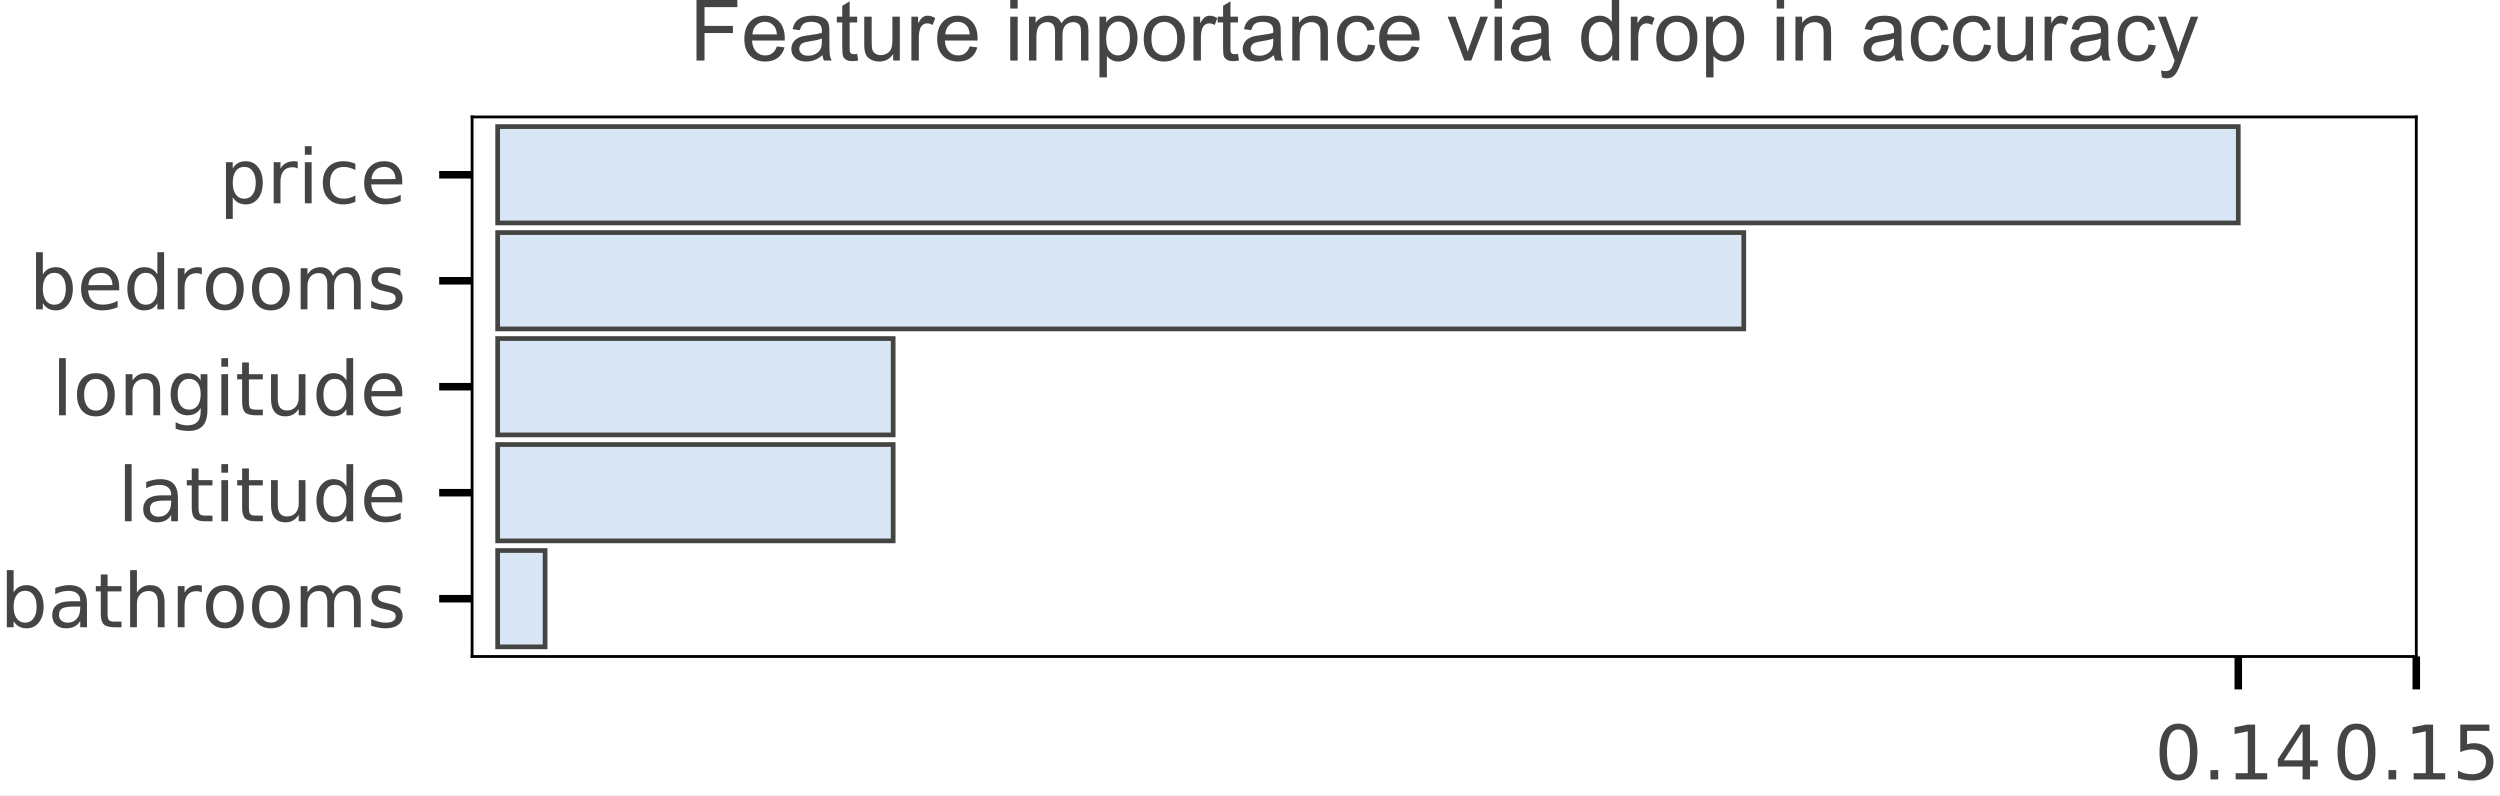
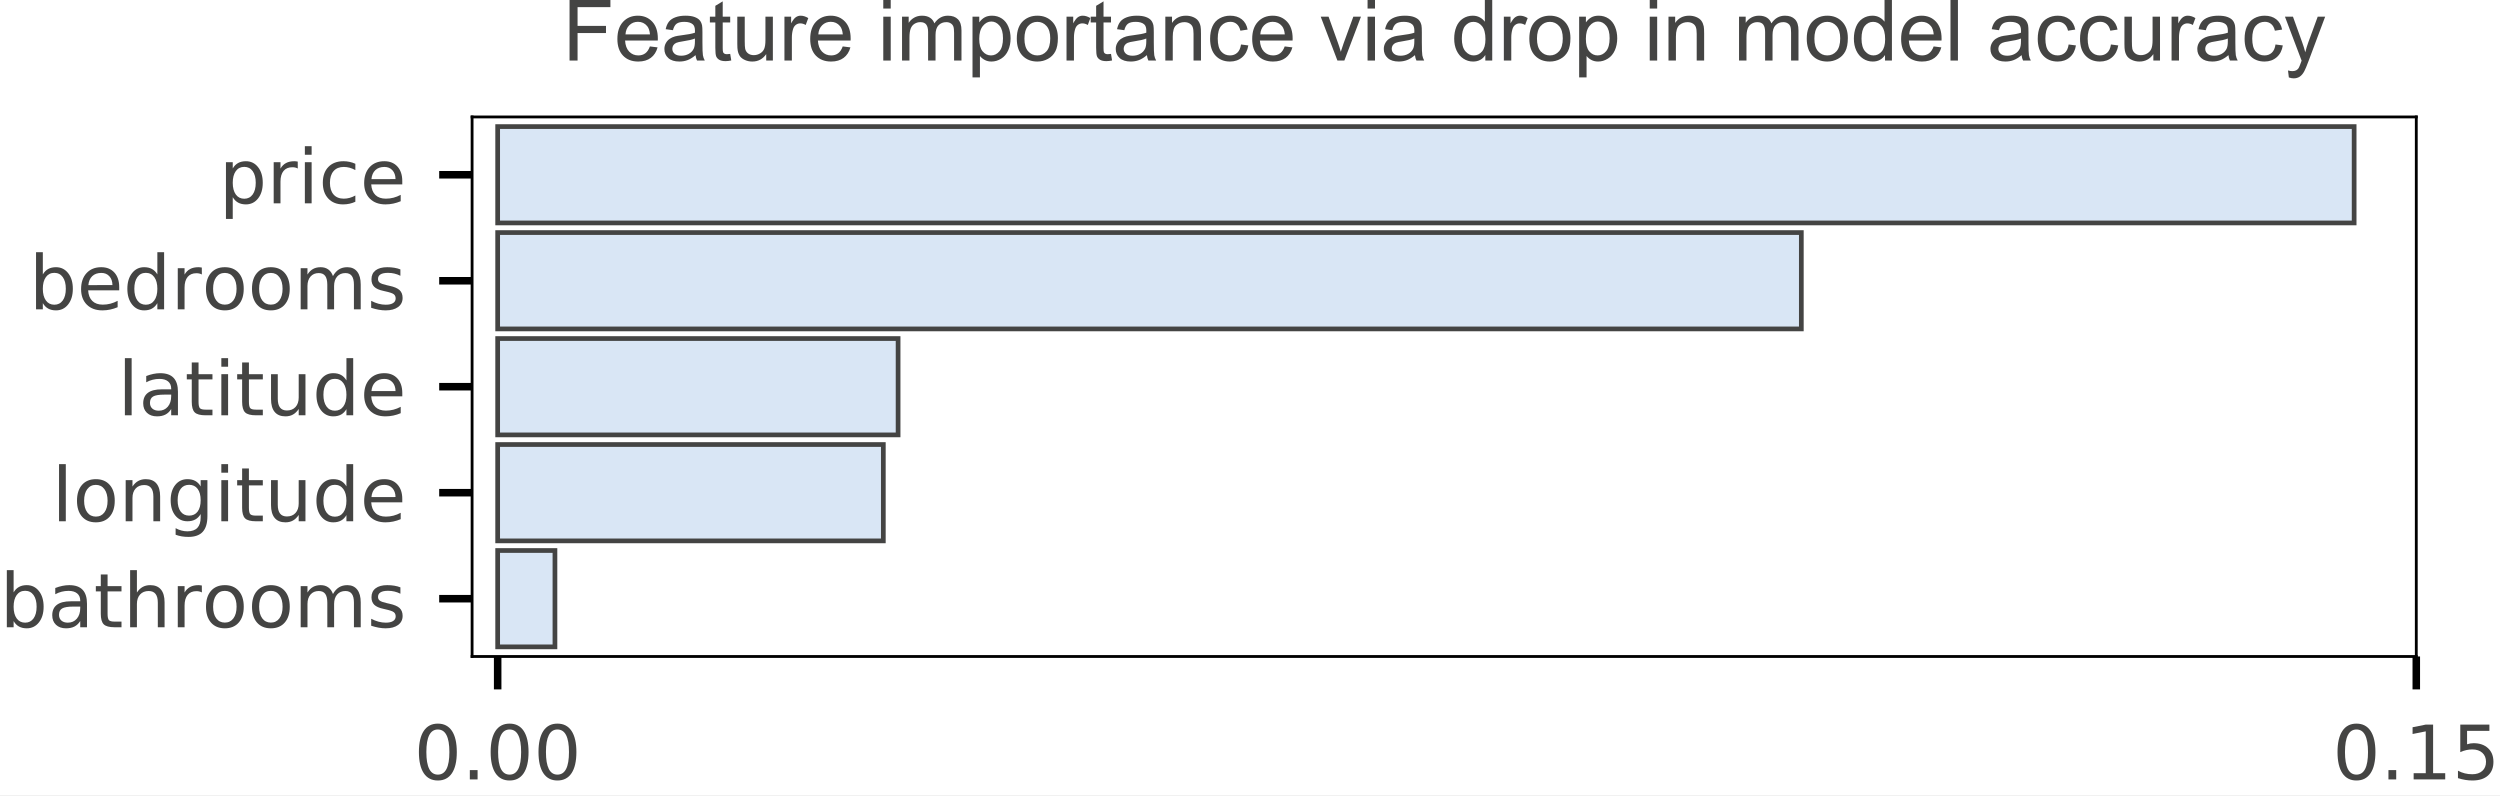
<svg xmlns="http://www.w3.org/2000/svg" xmlns:xlink="http://www.w3.org/1999/xlink" height="84.585pt" version="1.1" viewBox="0 0 265.967 84.585" width="265.967pt">
  <defs>
    <style type="text/css">
*{stroke-linecap:butt;stroke-linejoin:round;}
  </style>
  </defs>
  <g id="figure_1">
    <g id="patch_1">
      <path d="M 0 84.585  L 265.967 84.585  L 265.967 0  L 0 0  z " style="fill:#ffffff;" />
    </g>
    <g id="axes_1">
      <g id="patch_2">
        <path d="M 50.224 69.842  L 257.061 69.842  L 257.061 12.442  L 50.224 12.442  z " style="fill:#ffffff;" />
      </g>
      <g id="patch_3">
-         <path clip-path="url(#pf78693f84f)" d="M 52.945 13.467  L 238.124 13.467  L 238.124 23.717  L 52.945 23.717  z " style="fill:#d9e6f5;stroke:#444443;stroke-linejoin:miter;stroke-width:0.5;" />
+         <path clip-path="url(#p72141c09ae)" d="M 52.945 13.467  L 250.449 13.467  L 250.449 23.717  L 52.945 23.717  z " style="fill:#d9e6f5;stroke:#444443;stroke-linejoin:miter;stroke-width:0.5;" />
      </g>
      <g id="patch_4">
-         <path clip-path="url(#pf78693f84f)" d="M 52.945 24.742  L 185.515 24.742  L 185.515 34.992  L 52.945 34.992  z " style="fill:#d9e6f5;stroke:#444443;stroke-linejoin:miter;stroke-width:0.5;" />
+         <path clip-path="url(#p72141c09ae)" d="M 52.945 24.742  L 191.637 24.742  L 191.637 34.992  L 52.945 34.992  z " style="fill:#d9e6f5;stroke:#444443;stroke-linejoin:miter;stroke-width:0.5;" />
      </g>
      <g id="patch_5">
-         <path clip-path="url(#pf78693f84f)" d="M 52.945 36.017  L 95.021 36.017  L 95.021 46.267  L 52.945 46.267  z " style="fill:#d9e6f5;stroke:#444443;stroke-linejoin:miter;stroke-width:0.5;" />
+         <path clip-path="url(#p72141c09ae)" d="M 52.945 36.017  L 95.545 36.017  L 95.545 46.267  L 52.945 46.267  z " style="fill:#d9e6f5;stroke:#444443;stroke-linejoin:miter;stroke-width:0.5;" />
      </g>
      <g id="patch_6">
-         <path clip-path="url(#pf78693f84f)" d="M 52.945 47.292  L 95.021 47.292  L 95.021 57.542  L 52.945 57.542  z " style="fill:#d9e6f5;stroke:#444443;stroke-linejoin:miter;stroke-width:0.5;" />
+         <path clip-path="url(#p72141c09ae)" d="M 52.945 47.292  L 93.974 47.292  L 93.974 57.542  L 52.945 57.542  z " style="fill:#d9e6f5;stroke:#444443;stroke-linejoin:miter;stroke-width:0.5;" />
      </g>
      <g id="patch_7">
-         <path clip-path="url(#pf78693f84f)" d="M 52.945 58.567  L 57.991 58.567  L 57.991 68.817  L 52.945 68.817  z " style="fill:#d9e6f5;stroke:#444443;stroke-linejoin:miter;stroke-width:0.5;" />
+         <path clip-path="url(#p72141c09ae)" d="M 52.945 58.567  L 59.039 58.567  L 59.039 68.817  L 52.945 68.817  z " style="fill:#d9e6f5;stroke:#444443;stroke-linejoin:miter;stroke-width:0.5;" />
      </g>
      <g id="matplotlib.axis_1">
        <g id="xtick_1">
          <g id="line2d_1">
            <defs>
-               <path d="M 0 0  L 0 3.5  " id="m996b584a13" style="stroke:#000000;stroke-width:0.8;" />
-             </defs>
-             <g>
-               <use style="stroke:#000000;stroke-width:0.8;" x="238.124" xlink:href="#m996b584a13" y="69.842" />
+               <path d="M 0 0  L 0 3.5  " id="m2218de1c5b" style="stroke:#000000;stroke-width:0.8;" />
+             </defs>
+             <g>
+               <use style="stroke:#000000;stroke-width:0.8;" x="52.945" xlink:href="#m2218de1c5b" y="69.842" />
            </g>
          </g>
          <g id="text_1">
            <defs>
              <path d="M 31.781 66.406  Q 24.172 66.406 20.328 58.906  Q 16.5 51.422 16.5 36.375  Q 16.5 21.391 20.328 13.891  Q 24.172 6.391 31.781 6.391  Q 39.453 6.391 43.281 13.891  Q 47.125 21.391 47.125 36.375  Q 47.125 51.422 43.281 58.906  Q 39.453 66.406 31.781 66.406  z M 31.781 74.219  Q 44.047 74.219 50.516 64.516  Q 56.984 54.828 56.984 36.375  Q 56.984 17.969 50.516 8.266  Q 44.047 -1.422 31.781 -1.422  Q 19.531 -1.422 13.062 8.266  Q 6.594 17.969 6.594 36.375  Q 6.594 54.828 13.062 64.516  Q 19.531 74.219 31.781 74.219  z " id="DejaVuSans-30" />
              <path d="M 10.688 12.406  L 21 12.406  L 21 0  L 10.688 0  z " id="DejaVuSans-2e" />
-               <path d="M 12.406 8.297  L 28.516 8.297  L 28.516 63.922  L 10.984 60.406  L 10.984 69.391  L 28.422 72.906  L 38.281 72.906  L 38.281 8.297  L 54.391 8.297  L 54.391 0  L 12.406 0  z " id="DejaVuSans-31" />
-               <path d="M 37.797 64.312  L 12.891 25.391  L 37.797 25.391  z M 35.203 72.906  L 47.609 72.906  L 47.609 25.391  L 58.016 25.391  L 58.016 17.188  L 47.609 17.188  L 47.609 0  L 37.797 0  L 37.797 17.188  L 4.891 17.188  L 4.891 26.703  z " id="DejaVuSans-34" />
-             </defs>
-             <g style="fill:#444443;" transform="translate(229.218 82.92078)scale(0.08 -0.08)">
+             </defs>
+             <g style="fill:#444443;" transform="translate(44.03905 82.92078)scale(0.08 -0.08)">
              <use xlink:href="#DejaVuSans-30" />
              <use x="63.623" xlink:href="#DejaVuSans-2e" />
-               <use x="95.41" xlink:href="#DejaVuSans-31" />
-               <use x="159.033" xlink:href="#DejaVuSans-34" />
+               <use x="95.41" xlink:href="#DejaVuSans-30" />
+               <use x="159.033" xlink:href="#DejaVuSans-30" />
            </g>
          </g>
        </g>
        <g id="xtick_2">
          <g id="line2d_2">
            <g>
-               <use style="stroke:#000000;stroke-width:0.8;" x="257.061" xlink:href="#m996b584a13" y="69.842" />
+               <use style="stroke:#000000;stroke-width:0.8;" x="257.061" xlink:href="#m2218de1c5b" y="69.842" />
            </g>
          </g>
          <g id="text_2">
            <defs>
+               <path d="M 12.406 8.297  L 28.516 8.297  L 28.516 63.922  L 10.984 60.406  L 10.984 69.391  L 28.422 72.906  L 38.281 72.906  L 38.281 8.297  L 54.391 8.297  L 54.391 0  L 12.406 0  z " id="DejaVuSans-31" />
              <path d="M 10.797 72.906  L 49.516 72.906  L 49.516 64.594  L 19.828 64.594  L 19.828 46.734  Q 21.969 47.469 24.109 47.828  Q 26.266 48.188 28.422 48.188  Q 40.625 48.188 47.75 41.5  Q 54.891 34.812 54.891 23.391  Q 54.891 11.625 47.562 5.094  Q 40.234 -1.422 26.906 -1.422  Q 22.312 -1.422 17.547 -0.641  Q 12.797 0.141 7.719 1.703  L 7.719 11.625  Q 12.109 9.234 16.797 8.062  Q 21.484 6.891 26.703 6.891  Q 35.156 6.891 40.078 11.328  Q 45.016 15.766 45.016 23.391  Q 45.016 31 40.078 35.438  Q 35.156 39.891 26.703 39.891  Q 22.75 39.891 18.812 39.016  Q 14.891 38.141 10.797 36.281  z " id="DejaVuSans-35" />
            </defs>
            <g style="fill:#444443;" transform="translate(248.155 82.92078)scale(0.08 -0.08)">
              <use xlink:href="#DejaVuSans-30" />
              <use x="63.623" xlink:href="#DejaVuSans-2e" />
              <use x="95.41" xlink:href="#DejaVuSans-31" />
              <use x="159.033" xlink:href="#DejaVuSans-35" />
            </g>
          </g>
        </g>
      </g>
      <g id="matplotlib.axis_2">
        <g id="ytick_1">
          <g id="line2d_3">
            <defs>
-               <path d="M 0 0  L -3.5 0  " id="m9e685ba912" style="stroke:#000000;stroke-width:0.8;" />
-             </defs>
-             <g>
-               <use style="stroke:#000000;stroke-width:0.8;" x="50.224" xlink:href="#m9e685ba912" y="18.592" />
+               <path d="M 0 0  L -3.5 0  " id="mdaeafa44e7" style="stroke:#000000;stroke-width:0.8;" />
+             </defs>
+             <g>
+               <use style="stroke:#000000;stroke-width:0.8;" x="50.224" xlink:href="#mdaeafa44e7" y="18.592" />
            </g>
          </g>
          <g id="text_3">
            <defs>
              <path d="M 18.109 8.203  L 18.109 -20.797  L 9.078 -20.797  L 9.078 54.688  L 18.109 54.688  L 18.109 46.391  Q 20.953 51.266 25.266 53.625  Q 29.594 56 35.594 56  Q 45.562 56 51.781 48.094  Q 58.016 40.188 58.016 27.297  Q 58.016 14.406 51.781 6.484  Q 45.562 -1.422 35.594 -1.422  Q 29.594 -1.422 25.266 0.953  Q 20.953 3.328 18.109 8.203  z M 48.688 27.297  Q 48.688 37.203 44.609 42.844  Q 40.531 48.484 33.406 48.484  Q 26.266 48.484 22.188 42.844  Q 18.109 37.203 18.109 27.297  Q 18.109 17.391 22.188 11.75  Q 26.266 6.109 33.406 6.109  Q 40.531 6.109 44.609 11.75  Q 48.688 17.391 48.688 27.297  z " id="DejaVuSans-70" />
              <path d="M 41.109 46.297  Q 39.594 47.172 37.812 47.578  Q 36.031 48 33.891 48  Q 26.266 48 22.188 43.047  Q 18.109 38.094 18.109 28.812  L 18.109 0  L 9.078 0  L 9.078 54.688  L 18.109 54.688  L 18.109 46.188  Q 20.953 51.172 25.484 53.578  Q 30.031 56 36.531 56  Q 37.453 56 38.578 55.875  Q 39.703 55.766 41.062 55.516  z " id="DejaVuSans-72" />
              <path d="M 9.422 54.688  L 18.406 54.688  L 18.406 0  L 9.422 0  z M 9.422 75.984  L 18.406 75.984  L 18.406 64.594  L 9.422 64.594  z " id="DejaVuSans-69" />
              <path d="M 48.781 52.594  L 48.781 44.188  Q 44.969 46.297 41.141 47.344  Q 37.312 48.391 33.406 48.391  Q 24.656 48.391 19.812 42.844  Q 14.984 37.312 14.984 27.297  Q 14.984 17.281 19.812 11.734  Q 24.656 6.203 33.406 6.203  Q 37.312 6.203 41.141 7.25  Q 44.969 8.297 48.781 10.406  L 48.781 2.094  Q 45.016 0.344 40.984 -0.531  Q 36.969 -1.422 32.422 -1.422  Q 20.062 -1.422 12.781 6.344  Q 5.516 14.109 5.516 27.297  Q 5.516 40.672 12.859 48.328  Q 20.219 56 33.016 56  Q 37.156 56 41.109 55.141  Q 45.062 54.297 48.781 52.594  z " id="DejaVuSans-63" />
              <path d="M 56.203 29.594  L 56.203 25.203  L 14.891 25.203  Q 15.484 15.922 20.484 11.062  Q 25.484 6.203 34.422 6.203  Q 39.594 6.203 44.453 7.469  Q 49.312 8.734 54.109 11.281  L 54.109 2.781  Q 49.266 0.734 44.188 -0.344  Q 39.109 -1.422 33.891 -1.422  Q 20.797 -1.422 13.156 6.188  Q 5.516 13.812 5.516 26.812  Q 5.516 40.234 12.766 48.109  Q 20.016 56 32.328 56  Q 43.359 56 49.781 48.891  Q 56.203 41.797 56.203 29.594  z M 47.219 32.234  Q 47.125 39.594 43.094 43.984  Q 39.062 48.391 32.422 48.391  Q 24.906 48.391 20.391 44.141  Q 15.875 39.891 15.188 32.172  z " id="DejaVuSans-65" />
            </defs>
            <g style="fill:#444443;" transform="translate(23.3125 21.63141)scale(0.08 -0.08)">
              <use xlink:href="#DejaVuSans-70" />
              <use x="63.477" xlink:href="#DejaVuSans-72" />
              <use x="104.59" xlink:href="#DejaVuSans-69" />
              <use x="132.373" xlink:href="#DejaVuSans-63" />
              <use x="187.354" xlink:href="#DejaVuSans-65" />
            </g>
          </g>
        </g>
        <g id="ytick_2">
          <g id="line2d_4">
            <g>
-               <use style="stroke:#000000;stroke-width:0.8;" x="50.224" xlink:href="#m9e685ba912" y="29.867" />
+               <use style="stroke:#000000;stroke-width:0.8;" x="50.224" xlink:href="#mdaeafa44e7" y="29.867" />
            </g>
          </g>
          <g id="text_4">
            <defs>
              <path d="M 48.688 27.297  Q 48.688 37.203 44.609 42.844  Q 40.531 48.484 33.406 48.484  Q 26.266 48.484 22.188 42.844  Q 18.109 37.203 18.109 27.297  Q 18.109 17.391 22.188 11.75  Q 26.266 6.109 33.406 6.109  Q 40.531 6.109 44.609 11.75  Q 48.688 17.391 48.688 27.297  z M 18.109 46.391  Q 20.953 51.266 25.266 53.625  Q 29.594 56 35.594 56  Q 45.562 56 51.781 48.094  Q 58.016 40.188 58.016 27.297  Q 58.016 14.406 51.781 6.484  Q 45.562 -1.422 35.594 -1.422  Q 29.594 -1.422 25.266 0.953  Q 20.953 3.328 18.109 8.203  L 18.109 0  L 9.078 0  L 9.078 75.984  L 18.109 75.984  z " id="DejaVuSans-62" />
              <path d="M 45.406 46.391  L 45.406 75.984  L 54.391 75.984  L 54.391 0  L 45.406 0  L 45.406 8.203  Q 42.578 3.328 38.25 0.953  Q 33.938 -1.422 27.875 -1.422  Q 17.969 -1.422 11.734 6.484  Q 5.516 14.406 5.516 27.297  Q 5.516 40.188 11.734 48.094  Q 17.969 56 27.875 56  Q 33.938 56 38.25 53.625  Q 42.578 51.266 45.406 46.391  z M 14.797 27.297  Q 14.797 17.391 18.875 11.75  Q 22.953 6.109 30.078 6.109  Q 37.203 6.109 41.297 11.75  Q 45.406 17.391 45.406 27.297  Q 45.406 37.203 41.297 42.844  Q 37.203 48.484 30.078 48.484  Q 22.953 48.484 18.875 42.844  Q 14.797 37.203 14.797 27.297  z " id="DejaVuSans-64" />
              <path d="M 30.609 48.391  Q 23.391 48.391 19.188 42.75  Q 14.984 37.109 14.984 27.297  Q 14.984 17.484 19.156 11.844  Q 23.344 6.203 30.609 6.203  Q 37.797 6.203 41.984 11.859  Q 46.188 17.531 46.188 27.297  Q 46.188 37.016 41.984 42.703  Q 37.797 48.391 30.609 48.391  z M 30.609 56  Q 42.328 56 49.016 48.375  Q 55.719 40.766 55.719 27.297  Q 55.719 13.875 49.016 6.219  Q 42.328 -1.422 30.609 -1.422  Q 18.844 -1.422 12.172 6.219  Q 5.516 13.875 5.516 27.297  Q 5.516 40.766 12.172 48.375  Q 18.844 56 30.609 56  z " id="DejaVuSans-6f" />
              <path d="M 52 44.188  Q 55.375 50.25 60.062 53.125  Q 64.75 56 71.094 56  Q 79.641 56 84.281 50.016  Q 88.922 44.047 88.922 33.016  L 88.922 0  L 79.891 0  L 79.891 32.719  Q 79.891 40.578 77.094 44.375  Q 74.312 48.188 68.609 48.188  Q 61.625 48.188 57.562 43.547  Q 53.516 38.922 53.516 30.906  L 53.516 0  L 44.484 0  L 44.484 32.719  Q 44.484 40.625 41.703 44.406  Q 38.922 48.188 33.109 48.188  Q 26.219 48.188 22.156 43.531  Q 18.109 38.875 18.109 30.906  L 18.109 0  L 9.078 0  L 9.078 54.688  L 18.109 54.688  L 18.109 46.188  Q 21.188 51.219 25.484 53.609  Q 29.781 56 35.688 56  Q 41.656 56 45.828 52.969  Q 50 49.953 52 44.188  z " id="DejaVuSans-6d" />
              <path d="M 44.281 53.078  L 44.281 44.578  Q 40.484 46.531 36.375 47.5  Q 32.281 48.484 27.875 48.484  Q 21.188 48.484 17.844 46.438  Q 14.5 44.391 14.5 40.281  Q 14.5 37.156 16.891 35.375  Q 19.281 33.594 26.516 31.984  L 29.594 31.297  Q 39.156 29.25 43.188 25.516  Q 47.219 21.781 47.219 15.094  Q 47.219 7.469 41.188 3.016  Q 35.156 -1.422 24.609 -1.422  Q 20.219 -1.422 15.453 -0.562  Q 10.688 0.297 5.422 2  L 5.422 11.281  Q 10.406 8.688 15.234 7.391  Q 20.062 6.109 24.812 6.109  Q 31.156 6.109 34.562 8.281  Q 37.984 10.453 37.984 14.406  Q 37.984 18.062 35.516 20.016  Q 33.062 21.969 24.703 23.781  L 21.578 24.516  Q 13.234 26.266 9.516 29.906  Q 5.812 33.547 5.812 39.891  Q 5.812 47.609 11.281 51.797  Q 16.75 56 26.812 56  Q 31.781 56 36.172 55.266  Q 40.578 54.547 44.281 53.078  z " id="DejaVuSans-73" />
            </defs>
            <g style="fill:#444443;" transform="translate(3.1075 32.90641)scale(0.08 -0.08)">
              <use xlink:href="#DejaVuSans-62" />
              <use x="63.477" xlink:href="#DejaVuSans-65" />
              <use x="125" xlink:href="#DejaVuSans-64" />
              <use x="188.477" xlink:href="#DejaVuSans-72" />
              <use x="229.559" xlink:href="#DejaVuSans-6f" />
              <use x="290.74" xlink:href="#DejaVuSans-6f" />
              <use x="351.922" xlink:href="#DejaVuSans-6d" />
              <use x="449.334" xlink:href="#DejaVuSans-73" />
            </g>
          </g>
        </g>
        <g id="ytick_3">
          <g id="line2d_5">
            <g>
-               <use style="stroke:#000000;stroke-width:0.8;" x="50.224" xlink:href="#m9e685ba912" y="41.142" />
+               <use style="stroke:#000000;stroke-width:0.8;" x="50.224" xlink:href="#mdaeafa44e7" y="41.142" />
            </g>
          </g>
          <g id="text_5">
            <defs>
              <path d="M 9.422 75.984  L 18.406 75.984  L 18.406 0  L 9.422 0  z " id="DejaVuSans-6c" />
+               <path d="M 34.281 27.484  Q 23.391 27.484 19.188 25  Q 14.984 22.516 14.984 16.5  Q 14.984 11.719 18.141 8.906  Q 21.297 6.109 26.703 6.109  Q 34.188 6.109 38.703 11.406  Q 43.219 16.703 43.219 25.484  L 43.219 27.484  z M 52.203 31.203  L 52.203 0  L 43.219 0  L 43.219 8.297  Q 40.141 3.328 35.547 0.953  Q 30.953 -1.422 24.312 -1.422  Q 15.922 -1.422 10.953 3.297  Q 6 8.016 6 15.922  Q 6 25.141 12.172 29.828  Q 18.359 34.516 30.609 34.516  L 43.219 34.516  L 43.219 35.406  Q 43.219 41.609 39.141 45  Q 35.062 48.391 27.688 48.391  Q 23 48.391 18.547 47.266  Q 14.109 46.141 10.016 43.891  L 10.016 52.203  Q 14.938 54.109 19.578 55.047  Q 24.219 56 28.609 56  Q 40.484 56 46.344 49.844  Q 52.203 43.703 52.203 31.203  z " id="DejaVuSans-61" />
+               <path d="M 18.312 70.219  L 18.312 54.688  L 36.812 54.688  L 36.812 47.703  L 18.312 47.703  L 18.312 18.016  Q 18.312 11.328 20.141 9.422  Q 21.969 7.516 27.594 7.516  L 36.812 7.516  L 36.812 0  L 27.594 0  Q 17.188 0 13.234 3.875  Q 9.281 7.766 9.281 18.016  L 9.281 47.703  L 2.688 47.703  L 2.688 54.688  L 9.281 54.688  L 9.281 70.219  z " id="DejaVuSans-74" />
+               <path d="M 8.5 21.578  L 8.5 54.688  L 17.484 54.688  L 17.484 21.922  Q 17.484 14.156 20.5 10.266  Q 23.531 6.391 29.594 6.391  Q 36.859 6.391 41.078 11.031  Q 45.312 15.672 45.312 23.688  L 45.312 54.688  L 54.297 54.688  L 54.297 0  L 45.312 0  L 45.312 8.406  Q 42.047 3.422 37.719 1  Q 33.406 -1.422 27.688 -1.422  Q 18.266 -1.422 13.375 4.438  Q 8.5 10.297 8.5 21.578  z M 31.109 56  z " id="DejaVuSans-75" />
+             </defs>
+             <g style="fill:#444443;" transform="translate(12.5325 44.18141)scale(0.08 -0.08)">
+               <use xlink:href="#DejaVuSans-6c" />
+               <use x="27.783" xlink:href="#DejaVuSans-61" />
+               <use x="89.062" xlink:href="#DejaVuSans-74" />
+               <use x="128.271" xlink:href="#DejaVuSans-69" />
+               <use x="156.055" xlink:href="#DejaVuSans-74" />
+               <use x="195.264" xlink:href="#DejaVuSans-75" />
+               <use x="258.643" xlink:href="#DejaVuSans-64" />
+               <use x="322.119" xlink:href="#DejaVuSans-65" />
+             </g>
+           </g>
+         </g>
+         <g id="ytick_4">
+           <g id="line2d_6">
+             <g>
+               <use style="stroke:#000000;stroke-width:0.8;" x="50.224" xlink:href="#mdaeafa44e7" y="52.417" />
+             </g>
+           </g>
+           <g id="text_6">
+             <defs>
              <path d="M 54.891 33.016  L 54.891 0  L 45.906 0  L 45.906 32.719  Q 45.906 40.484 42.875 44.328  Q 39.844 48.188 33.797 48.188  Q 26.516 48.188 22.312 43.547  Q 18.109 38.922 18.109 30.906  L 18.109 0  L 9.078 0  L 9.078 54.688  L 18.109 54.688  L 18.109 46.188  Q 21.344 51.125 25.703 53.562  Q 30.078 56 35.797 56  Q 45.219 56 50.047 50.172  Q 54.891 44.344 54.891 33.016  z " id="DejaVuSans-6e" />
              <path d="M 45.406 27.984  Q 45.406 37.75 41.375 43.109  Q 37.359 48.484 30.078 48.484  Q 22.859 48.484 18.828 43.109  Q 14.797 37.75 14.797 27.984  Q 14.797 18.266 18.828 12.891  Q 22.859 7.516 30.078 7.516  Q 37.359 7.516 41.375 12.891  Q 45.406 18.266 45.406 27.984  z M 54.391 6.781  Q 54.391 -7.172 48.188 -13.984  Q 42 -20.797 29.203 -20.797  Q 24.469 -20.797 20.266 -20.094  Q 16.062 -19.391 12.109 -17.922  L 12.109 -9.188  Q 16.062 -11.328 19.922 -12.344  Q 23.781 -13.375 27.781 -13.375  Q 36.625 -13.375 41.016 -8.766  Q 45.406 -4.156 45.406 5.172  L 45.406 9.625  Q 42.625 4.781 38.281 2.391  Q 33.938 0 27.875 0  Q 17.828 0 11.672 7.656  Q 5.516 15.328 5.516 27.984  Q 5.516 40.672 11.672 48.328  Q 17.828 56 27.875 56  Q 33.938 56 38.281 53.609  Q 42.625 51.219 45.406 46.391  L 45.406 54.688  L 54.391 54.688  z " id="DejaVuSans-67" />
-               <path d="M 18.312 70.219  L 18.312 54.688  L 36.812 54.688  L 36.812 47.703  L 18.312 47.703  L 18.312 18.016  Q 18.312 11.328 20.141 9.422  Q 21.969 7.516 27.594 7.516  L 36.812 7.516  L 36.812 0  L 27.594 0  Q 17.188 0 13.234 3.875  Q 9.281 7.766 9.281 18.016  L 9.281 47.703  L 2.688 47.703  L 2.688 54.688  L 9.281 54.688  L 9.281 70.219  z " id="DejaVuSans-74" />
-               <path d="M 8.5 21.578  L 8.5 54.688  L 17.484 54.688  L 17.484 21.922  Q 17.484 14.156 20.5 10.266  Q 23.531 6.391 29.594 6.391  Q 36.859 6.391 41.078 11.031  Q 45.312 15.672 45.312 23.688  L 45.312 54.688  L 54.297 54.688  L 54.297 0  L 45.312 0  L 45.312 8.406  Q 42.047 3.422 37.719 1  Q 33.406 -1.422 27.688 -1.422  Q 18.266 -1.422 13.375 4.438  Q 8.5 10.297 8.5 21.578  z M 31.109 56  z " id="DejaVuSans-75" />
-             </defs>
-             <g style="fill:#444443;" transform="translate(5.5275 44.18141)scale(0.08 -0.08)">
+             </defs>
+             <g style="fill:#444443;" transform="translate(5.5275 55.45641)scale(0.08 -0.08)">
              <use xlink:href="#DejaVuSans-6c" />
              <use x="27.783" xlink:href="#DejaVuSans-6f" />
              <use x="88.965" xlink:href="#DejaVuSans-6e" />
              <use x="152.344" xlink:href="#DejaVuSans-67" />
              <use x="215.82" xlink:href="#DejaVuSans-69" />
              <use x="243.604" xlink:href="#DejaVuSans-74" />
              <use x="282.812" xlink:href="#DejaVuSans-75" />
              <use x="346.191" xlink:href="#DejaVuSans-64" />
              <use x="409.668" xlink:href="#DejaVuSans-65" />
            </g>
          </g>
        </g>
-         <g id="ytick_4">
-           <g id="line2d_6">
-             <g>
-               <use style="stroke:#000000;stroke-width:0.8;" x="50.224" xlink:href="#m9e685ba912" y="52.417" />
-             </g>
-           </g>
-           <g id="text_6">
-             <defs>
-               <path d="M 34.281 27.484  Q 23.391 27.484 19.188 25  Q 14.984 22.516 14.984 16.5  Q 14.984 11.719 18.141 8.906  Q 21.297 6.109 26.703 6.109  Q 34.188 6.109 38.703 11.406  Q 43.219 16.703 43.219 25.484  L 43.219 27.484  z M 52.203 31.203  L 52.203 0  L 43.219 0  L 43.219 8.297  Q 40.141 3.328 35.547 0.953  Q 30.953 -1.422 24.312 -1.422  Q 15.922 -1.422 10.953 3.297  Q 6 8.016 6 15.922  Q 6 25.141 12.172 29.828  Q 18.359 34.516 30.609 34.516  L 43.219 34.516  L 43.219 35.406  Q 43.219 41.609 39.141 45  Q 35.062 48.391 27.688 48.391  Q 23 48.391 18.547 47.266  Q 14.109 46.141 10.016 43.891  L 10.016 52.203  Q 14.938 54.109 19.578 55.047  Q 24.219 56 28.609 56  Q 40.484 56 46.344 49.844  Q 52.203 43.703 52.203 31.203  z " id="DejaVuSans-61" />
-             </defs>
-             <g style="fill:#444443;" transform="translate(12.5325 55.45641)scale(0.08 -0.08)">
-               <use xlink:href="#DejaVuSans-6c" />
-               <use x="27.783" xlink:href="#DejaVuSans-61" />
-               <use x="89.062" xlink:href="#DejaVuSans-74" />
-               <use x="128.271" xlink:href="#DejaVuSans-69" />
-               <use x="156.055" xlink:href="#DejaVuSans-74" />
-               <use x="195.264" xlink:href="#DejaVuSans-75" />
-               <use x="258.643" xlink:href="#DejaVuSans-64" />
-               <use x="322.119" xlink:href="#DejaVuSans-65" />
-             </g>
-           </g>
-         </g>
        <g id="ytick_5">
          <g id="line2d_7">
            <g>
-               <use style="stroke:#000000;stroke-width:0.8;" x="50.224" xlink:href="#m9e685ba912" y="63.692" />
+               <use style="stroke:#000000;stroke-width:0.8;" x="50.224" xlink:href="#mdaeafa44e7" y="63.692" />
            </g>
          </g>
          <g id="text_7">
            <defs>
              <path d="M 54.891 33.016  L 54.891 0  L 45.906 0  L 45.906 32.719  Q 45.906 40.484 42.875 44.328  Q 39.844 48.188 33.797 48.188  Q 26.516 48.188 22.312 43.547  Q 18.109 38.922 18.109 30.906  L 18.109 0  L 9.078 0  L 9.078 75.984  L 18.109 75.984  L 18.109 46.188  Q 21.344 51.125 25.703 53.562  Q 30.078 56 35.797 56  Q 45.219 56 50.047 50.172  Q 54.891 44.344 54.891 33.016  z " id="DejaVuSans-68" />
            </defs>
            <g style="fill:#444443;" transform="translate(0 66.73141)scale(0.08 -0.08)">
              <use xlink:href="#DejaVuSans-62" />
              <use x="63.477" xlink:href="#DejaVuSans-61" />
              <use x="124.756" xlink:href="#DejaVuSans-74" />
              <use x="163.965" xlink:href="#DejaVuSans-68" />
              <use x="227.344" xlink:href="#DejaVuSans-72" />
              <use x="268.426" xlink:href="#DejaVuSans-6f" />
              <use x="329.607" xlink:href="#DejaVuSans-6f" />
              <use x="390.789" xlink:href="#DejaVuSans-6d" />
              <use x="488.201" xlink:href="#DejaVuSans-73" />
            </g>
          </g>
        </g>
      </g>
      <g id="patch_8">
        <path d="M 50.224 69.842  L 50.224 12.442  " style="fill:none;stroke:#000000;stroke-linecap:square;stroke-linejoin:miter;stroke-width:0.3;" />
      </g>
      <g id="patch_9">
        <path d="M 257.061 69.842  L 257.061 12.442  " style="fill:none;stroke:#000000;stroke-linecap:square;stroke-linejoin:miter;stroke-width:0.3;" />
      </g>
      <g id="patch_10">
        <path d="M 50.224 69.842  L 257.061 69.842  " style="fill:none;stroke:#000000;stroke-linecap:square;stroke-linejoin:miter;stroke-width:0.3;" />
      </g>
      <g id="patch_11">
        <path d="M 50.224 12.442  L 257.061 12.442  " style="fill:none;stroke:#000000;stroke-linecap:square;stroke-linejoin:miter;stroke-width:0.3;" />
      </g>
      <g id="text_8">
        <defs>
          <path d="M 8.203 0  L 8.203 71.578  L 56.5 71.578  L 56.5 63.141  L 17.672 63.141  L 17.672 40.969  L 51.266 40.969  L 51.266 32.516  L 17.672 32.516  L 17.672 0  z " id="ArialMT-46" />
          <path d="M 42.094 16.703  L 51.172 15.578  Q 49.031 7.625 43.219 3.219  Q 37.406 -1.172 28.375 -1.172  Q 17 -1.172 10.328 5.828  Q 3.656 12.844 3.656 25.484  Q 3.656 38.578 10.391 45.797  Q 17.141 53.031 27.875 53.031  Q 38.281 53.031 44.875 45.953  Q 51.469 38.875 51.469 26.031  Q 51.469 25.25 51.422 23.688  L 12.75 23.688  Q 13.234 15.141 17.578 10.594  Q 21.922 6.062 28.422 6.062  Q 33.25 6.062 36.672 8.594  Q 40.094 11.141 42.094 16.703  z M 13.234 30.906  L 42.188 30.906  Q 41.609 37.453 38.875 40.719  Q 34.672 45.797 27.984 45.797  Q 21.922 45.797 17.797 41.75  Q 13.672 37.703 13.234 30.906  z " id="ArialMT-65" />
          <path d="M 40.438 6.391  Q 35.547 2.25 31.031 0.531  Q 26.516 -1.172 21.344 -1.172  Q 12.797 -1.172 8.203 3  Q 3.609 7.172 3.609 13.672  Q 3.609 17.484 5.344 20.625  Q 7.078 23.781 9.891 25.688  Q 12.703 27.594 16.219 28.562  Q 18.797 29.25 24.031 29.891  Q 34.672 31.156 39.703 32.906  Q 39.75 34.719 39.75 35.203  Q 39.75 40.578 37.25 42.781  Q 33.891 45.75 27.25 45.75  Q 21.047 45.75 18.094 43.578  Q 15.141 41.406 13.719 35.891  L 5.125 37.062  Q 6.297 42.578 8.984 45.969  Q 11.672 49.359 16.75 51.188  Q 21.828 53.031 28.516 53.031  Q 35.156 53.031 39.297 51.469  Q 43.453 49.906 45.406 47.531  Q 47.359 45.172 48.141 41.547  Q 48.578 39.312 48.578 33.453  L 48.578 21.734  Q 48.578 9.469 49.141 6.219  Q 49.703 2.984 51.375 0  L 42.188 0  Q 40.828 2.734 40.438 6.391  z M 39.703 26.031  Q 34.906 24.078 25.344 22.703  Q 19.922 21.922 17.672 20.938  Q 15.438 19.969 14.203 18.094  Q 12.984 16.219 12.984 13.922  Q 12.984 10.406 15.641 8.062  Q 18.312 5.719 23.438 5.719  Q 28.516 5.719 32.469 7.938  Q 36.422 10.156 38.281 14.016  Q 39.703 17 39.703 22.797  z " id="ArialMT-61" />
          <path d="M 25.781 7.859  L 27.047 0.094  Q 23.344 -0.688 20.406 -0.688  Q 15.625 -0.688 12.984 0.828  Q 10.359 2.344 9.281 4.812  Q 8.203 7.281 8.203 15.188  L 8.203 45.016  L 1.766 45.016  L 1.766 51.859  L 8.203 51.859  L 8.203 64.703  L 16.938 69.969  L 16.938 51.859  L 25.781 51.859  L 25.781 45.016  L 16.938 45.016  L 16.938 14.703  Q 16.938 10.938 17.406 9.859  Q 17.875 8.797 18.922 8.156  Q 19.969 7.516 21.922 7.516  Q 23.391 7.516 25.781 7.859  z " id="ArialMT-74" />
          <path d="M 40.578 0  L 40.578 7.625  Q 34.516 -1.172 24.125 -1.172  Q 19.531 -1.172 15.547 0.578  Q 11.578 2.344 9.641 5  Q 7.719 7.672 6.938 11.531  Q 6.391 14.109 6.391 19.734  L 6.391 51.859  L 15.188 51.859  L 15.188 23.094  Q 15.188 16.219 15.719 13.812  Q 16.547 10.359 19.234 8.375  Q 21.922 6.391 25.875 6.391  Q 29.828 6.391 33.297 8.422  Q 36.766 10.453 38.203 13.938  Q 39.656 17.438 39.656 24.078  L 39.656 51.859  L 48.438 51.859  L 48.438 0  z " id="ArialMT-75" />
          <path d="M 6.5 0  L 6.5 51.859  L 14.406 51.859  L 14.406 44  Q 17.438 49.516 20 51.266  Q 22.562 53.031 25.641 53.031  Q 30.078 53.031 34.672 50.203  L 31.641 42.047  Q 28.422 43.953 25.203 43.953  Q 22.312 43.953 20.016 42.219  Q 17.719 40.484 16.75 37.406  Q 15.281 32.719 15.281 27.156  L 15.281 0  z " id="ArialMT-72" />
          <path id="ArialMT-20" />
          <path d="M 6.641 61.469  L 6.641 71.578  L 15.438 71.578  L 15.438 61.469  z M 6.641 0  L 6.641 51.859  L 15.438 51.859  L 15.438 0  z " id="ArialMT-69" />
          <path d="M 6.594 0  L 6.594 51.859  L 14.453 51.859  L 14.453 44.578  Q 16.891 48.391 20.938 50.703  Q 25 53.031 30.172 53.031  Q 35.938 53.031 39.625 50.641  Q 43.312 48.25 44.828 43.953  Q 50.984 53.031 60.844 53.031  Q 68.562 53.031 72.703 48.75  Q 76.859 44.484 76.859 35.594  L 76.859 0  L 68.109 0  L 68.109 32.672  Q 68.109 37.938 67.25 40.25  Q 66.406 42.578 64.156 43.984  Q 61.922 45.406 58.891 45.406  Q 53.422 45.406 49.797 41.766  Q 46.188 38.141 46.188 30.125  L 46.188 0  L 37.406 0  L 37.406 33.688  Q 37.406 39.547 35.25 42.469  Q 33.109 45.406 28.219 45.406  Q 24.516 45.406 21.359 43.453  Q 18.219 41.5 16.797 37.734  Q 15.375 33.984 15.375 26.906  L 15.375 0  z " id="ArialMT-6d" />
          <path d="M 6.594 -19.875  L 6.594 51.859  L 14.594 51.859  L 14.594 45.125  Q 17.438 49.078 21 51.047  Q 24.562 53.031 29.641 53.031  Q 36.281 53.031 41.359 49.609  Q 46.438 46.188 49.016 39.953  Q 51.609 33.734 51.609 26.312  Q 51.609 18.359 48.75 11.984  Q 45.906 5.609 40.453 2.219  Q 35.016 -1.172 29 -1.172  Q 24.609 -1.172 21.109 0.688  Q 17.625 2.547 15.375 5.375  L 15.375 -19.875  z M 14.547 25.641  Q 14.547 15.625 18.594 10.844  Q 22.656 6.062 28.422 6.062  Q 34.281 6.062 38.453 11.016  Q 42.625 15.969 42.625 26.375  Q 42.625 36.281 38.547 41.203  Q 34.469 46.141 28.812 46.141  Q 23.188 46.141 18.859 40.891  Q 14.547 35.641 14.547 25.641  z " id="ArialMT-70" />
          <path d="M 3.328 25.922  Q 3.328 40.328 11.328 47.266  Q 18.016 53.031 27.641 53.031  Q 38.328 53.031 45.109 46.016  Q 51.906 39.016 51.906 26.656  Q 51.906 16.656 48.906 10.906  Q 45.906 5.172 40.156 2  Q 34.422 -1.172 27.641 -1.172  Q 16.75 -1.172 10.031 5.812  Q 3.328 12.797 3.328 25.922  z M 12.359 25.922  Q 12.359 15.969 16.703 11.016  Q 21.047 6.062 27.641 6.062  Q 34.188 6.062 38.531 11.031  Q 42.875 16.016 42.875 26.219  Q 42.875 35.844 38.5 40.797  Q 34.125 45.75 27.641 45.75  Q 21.047 45.75 16.703 40.812  Q 12.359 35.891 12.359 25.922  z " id="ArialMT-6f" />
          <path d="M 6.594 0  L 6.594 51.859  L 14.5 51.859  L 14.5 44.484  Q 20.219 53.031 31 53.031  Q 35.688 53.031 39.625 51.344  Q 43.562 49.656 45.516 46.922  Q 47.469 44.188 48.25 40.438  Q 48.734 37.984 48.734 31.891  L 48.734 0  L 39.938 0  L 39.938 31.547  Q 39.938 36.922 38.906 39.578  Q 37.891 42.234 35.281 43.812  Q 32.672 45.406 29.156 45.406  Q 23.531 45.406 19.453 41.844  Q 15.375 38.281 15.375 28.328  L 15.375 0  z " id="ArialMT-6e" />
          <path d="M 40.438 19  L 49.078 17.875  Q 47.656 8.938 41.812 3.875  Q 35.984 -1.172 27.484 -1.172  Q 16.844 -1.172 10.375 5.781  Q 3.906 12.75 3.906 25.734  Q 3.906 34.125 6.688 40.422  Q 9.469 46.734 15.156 49.875  Q 20.844 53.031 27.547 53.031  Q 35.984 53.031 41.359 48.75  Q 46.734 44.484 48.25 36.625  L 39.703 35.297  Q 38.484 40.531 35.375 43.156  Q 32.281 45.797 27.875 45.797  Q 21.234 45.797 17.078 41.031  Q 12.938 36.281 12.938 25.984  Q 12.938 15.531 16.938 10.797  Q 20.953 6.062 27.391 6.062  Q 32.562 6.062 36.031 9.234  Q 39.5 12.406 40.438 19  z " id="ArialMT-63" />
          <path d="M 21 0  L 1.266 51.859  L 10.547 51.859  L 21.688 20.797  Q 23.484 15.766 25 10.359  Q 26.172 14.453 28.266 20.219  L 39.797 51.859  L 48.828 51.859  L 29.203 0  z " id="ArialMT-76" />
          <path d="M 40.234 0  L 40.234 6.547  Q 35.297 -1.172 25.734 -1.172  Q 19.531 -1.172 14.328 2.25  Q 9.125 5.672 6.266 11.797  Q 3.422 17.922 3.422 25.875  Q 3.422 33.641 6 39.969  Q 8.594 46.297 13.766 49.656  Q 18.953 53.031 25.344 53.031  Q 30.031 53.031 33.688 51.047  Q 37.359 49.078 39.656 45.906  L 39.656 71.578  L 48.391 71.578  L 48.391 0  z M 12.453 25.875  Q 12.453 15.922 16.641 10.984  Q 20.844 6.062 26.562 6.062  Q 32.328 6.062 36.344 10.766  Q 40.375 15.484 40.375 25.141  Q 40.375 35.797 36.266 40.766  Q 32.172 45.75 26.172 45.75  Q 20.312 45.75 16.375 40.969  Q 12.453 36.188 12.453 25.875  z " id="ArialMT-64" />
+           <path d="M 6.391 0  L 6.391 71.578  L 15.188 71.578  L 15.188 0  z " id="ArialMT-6c" />
          <path d="M 6.203 -19.969  L 5.219 -11.719  Q 8.109 -12.5 10.25 -12.5  Q 13.188 -12.5 14.938 -11.516  Q 16.703 -10.547 17.828 -8.797  Q 18.656 -7.469 20.516 -2.25  Q 20.75 -1.516 21.297 -0.094  L 1.609 51.859  L 11.078 51.859  L 21.875 21.828  Q 23.969 16.109 25.641 9.812  Q 27.156 15.875 29.25 21.625  L 40.328 51.859  L 49.125 51.859  L 29.391 -0.875  Q 26.219 -9.422 24.469 -12.641  Q 22.125 -17 19.094 -19.016  Q 16.062 -21.047 11.859 -21.047  Q 9.328 -21.047 6.203 -19.969  z " id="ArialMT-79" />
        </defs>
-         <g style="fill:#444443;" transform="translate(73.36039 6.442031)scale(0.09 -0.09)">
+         <g style="fill:#444443;" transform="translate(59.85477 6.442031)scale(0.09 -0.09)">
          <use xlink:href="#ArialMT-46" />
          <use x="61.084" xlink:href="#ArialMT-65" />
          <use x="116.699" xlink:href="#ArialMT-61" />
          <use x="172.314" xlink:href="#ArialMT-74" />
          <use x="200.098" xlink:href="#ArialMT-75" />
          <use x="255.713" xlink:href="#ArialMT-72" />
          <use x="289.014" xlink:href="#ArialMT-65" />
          <use x="344.629" xlink:href="#ArialMT-20" />
          <use x="372.412" xlink:href="#ArialMT-69" />
          <use x="394.629" xlink:href="#ArialMT-6d" />
          <use x="477.93" xlink:href="#ArialMT-70" />
          <use x="533.545" xlink:href="#ArialMT-6f" />
          <use x="589.16" xlink:href="#ArialMT-72" />
          <use x="622.461" xlink:href="#ArialMT-74" />
          <use x="650.244" xlink:href="#ArialMT-61" />
          <use x="705.859" xlink:href="#ArialMT-6e" />
          <use x="761.475" xlink:href="#ArialMT-63" />
          <use x="811.475" xlink:href="#ArialMT-65" />
          <use x="867.09" xlink:href="#ArialMT-20" />
          <use x="894.873" xlink:href="#ArialMT-76" />
          <use x="944.873" xlink:href="#ArialMT-69" />
          <use x="967.09" xlink:href="#ArialMT-61" />
          <use x="1022.705" xlink:href="#ArialMT-20" />
          <use x="1050.488" xlink:href="#ArialMT-64" />
          <use x="1106.104" xlink:href="#ArialMT-72" />
          <use x="1139.404" xlink:href="#ArialMT-6f" />
          <use x="1195.02" xlink:href="#ArialMT-70" />
          <use x="1250.635" xlink:href="#ArialMT-20" />
          <use x="1278.418" xlink:href="#ArialMT-69" />
          <use x="1300.635" xlink:href="#ArialMT-6e" />
          <use x="1356.25" xlink:href="#ArialMT-20" />
-           <use x="1384.033" xlink:href="#ArialMT-61" />
-           <use x="1439.648" xlink:href="#ArialMT-63" />
-           <use x="1489.648" xlink:href="#ArialMT-63" />
-           <use x="1539.648" xlink:href="#ArialMT-75" />
-           <use x="1595.264" xlink:href="#ArialMT-72" />
-           <use x="1628.564" xlink:href="#ArialMT-61" />
-           <use x="1684.18" xlink:href="#ArialMT-63" />
-           <use x="1734.18" xlink:href="#ArialMT-79" />
+           <use x="1384.033" xlink:href="#ArialMT-6d" />
+           <use x="1467.334" xlink:href="#ArialMT-6f" />
+           <use x="1522.949" xlink:href="#ArialMT-64" />
+           <use x="1578.564" xlink:href="#ArialMT-65" />
+           <use x="1634.18" xlink:href="#ArialMT-6c" />
+           <use x="1656.396" xlink:href="#ArialMT-20" />
+           <use x="1684.18" xlink:href="#ArialMT-61" />
+           <use x="1739.795" xlink:href="#ArialMT-63" />
+           <use x="1789.795" xlink:href="#ArialMT-63" />
+           <use x="1839.795" xlink:href="#ArialMT-75" />
+           <use x="1895.41" xlink:href="#ArialMT-72" />
+           <use x="1928.711" xlink:href="#ArialMT-61" />
+           <use x="1984.326" xlink:href="#ArialMT-63" />
+           <use x="2034.326" xlink:href="#ArialMT-79" />
        </g>
      </g>
    </g>
  </g>
  <defs>
-     <clipPath id="pf78693f84f">
+     <clipPath id="p72141c09ae">
      <rect height="57.4" width="206.838" x="50.224" y="12.442" />
    </clipPath>
  </defs>
</svg>
